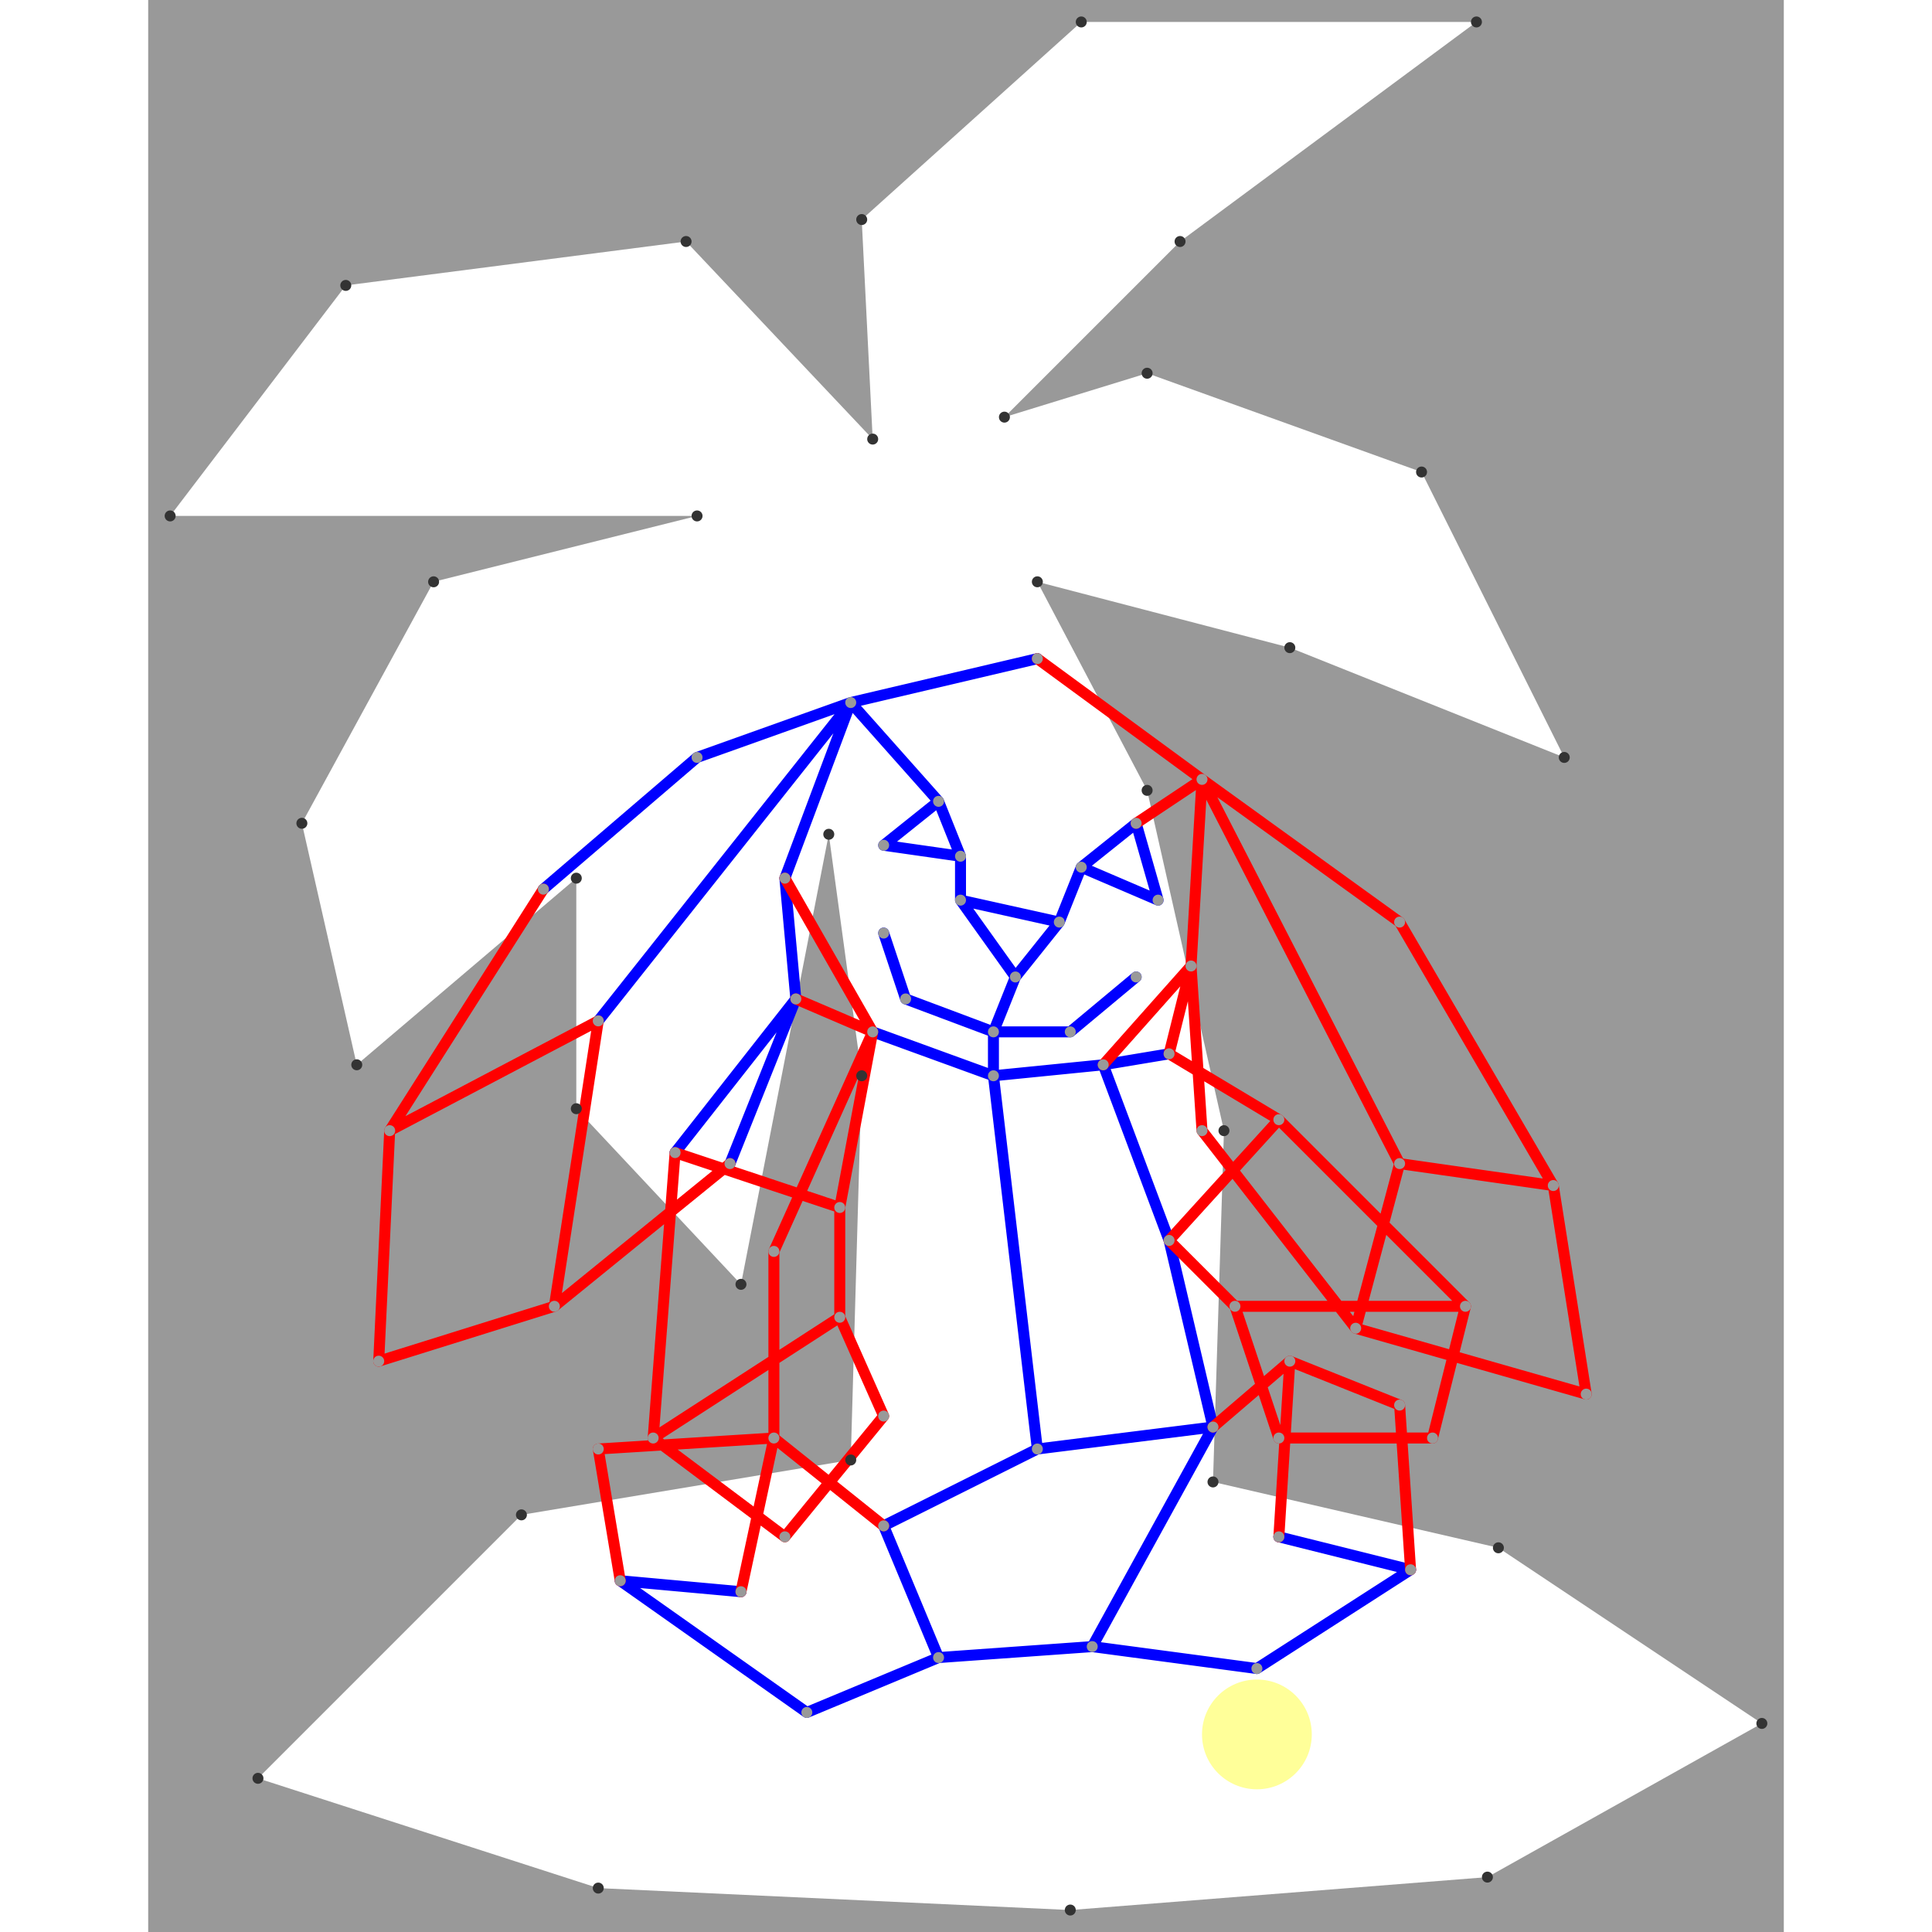
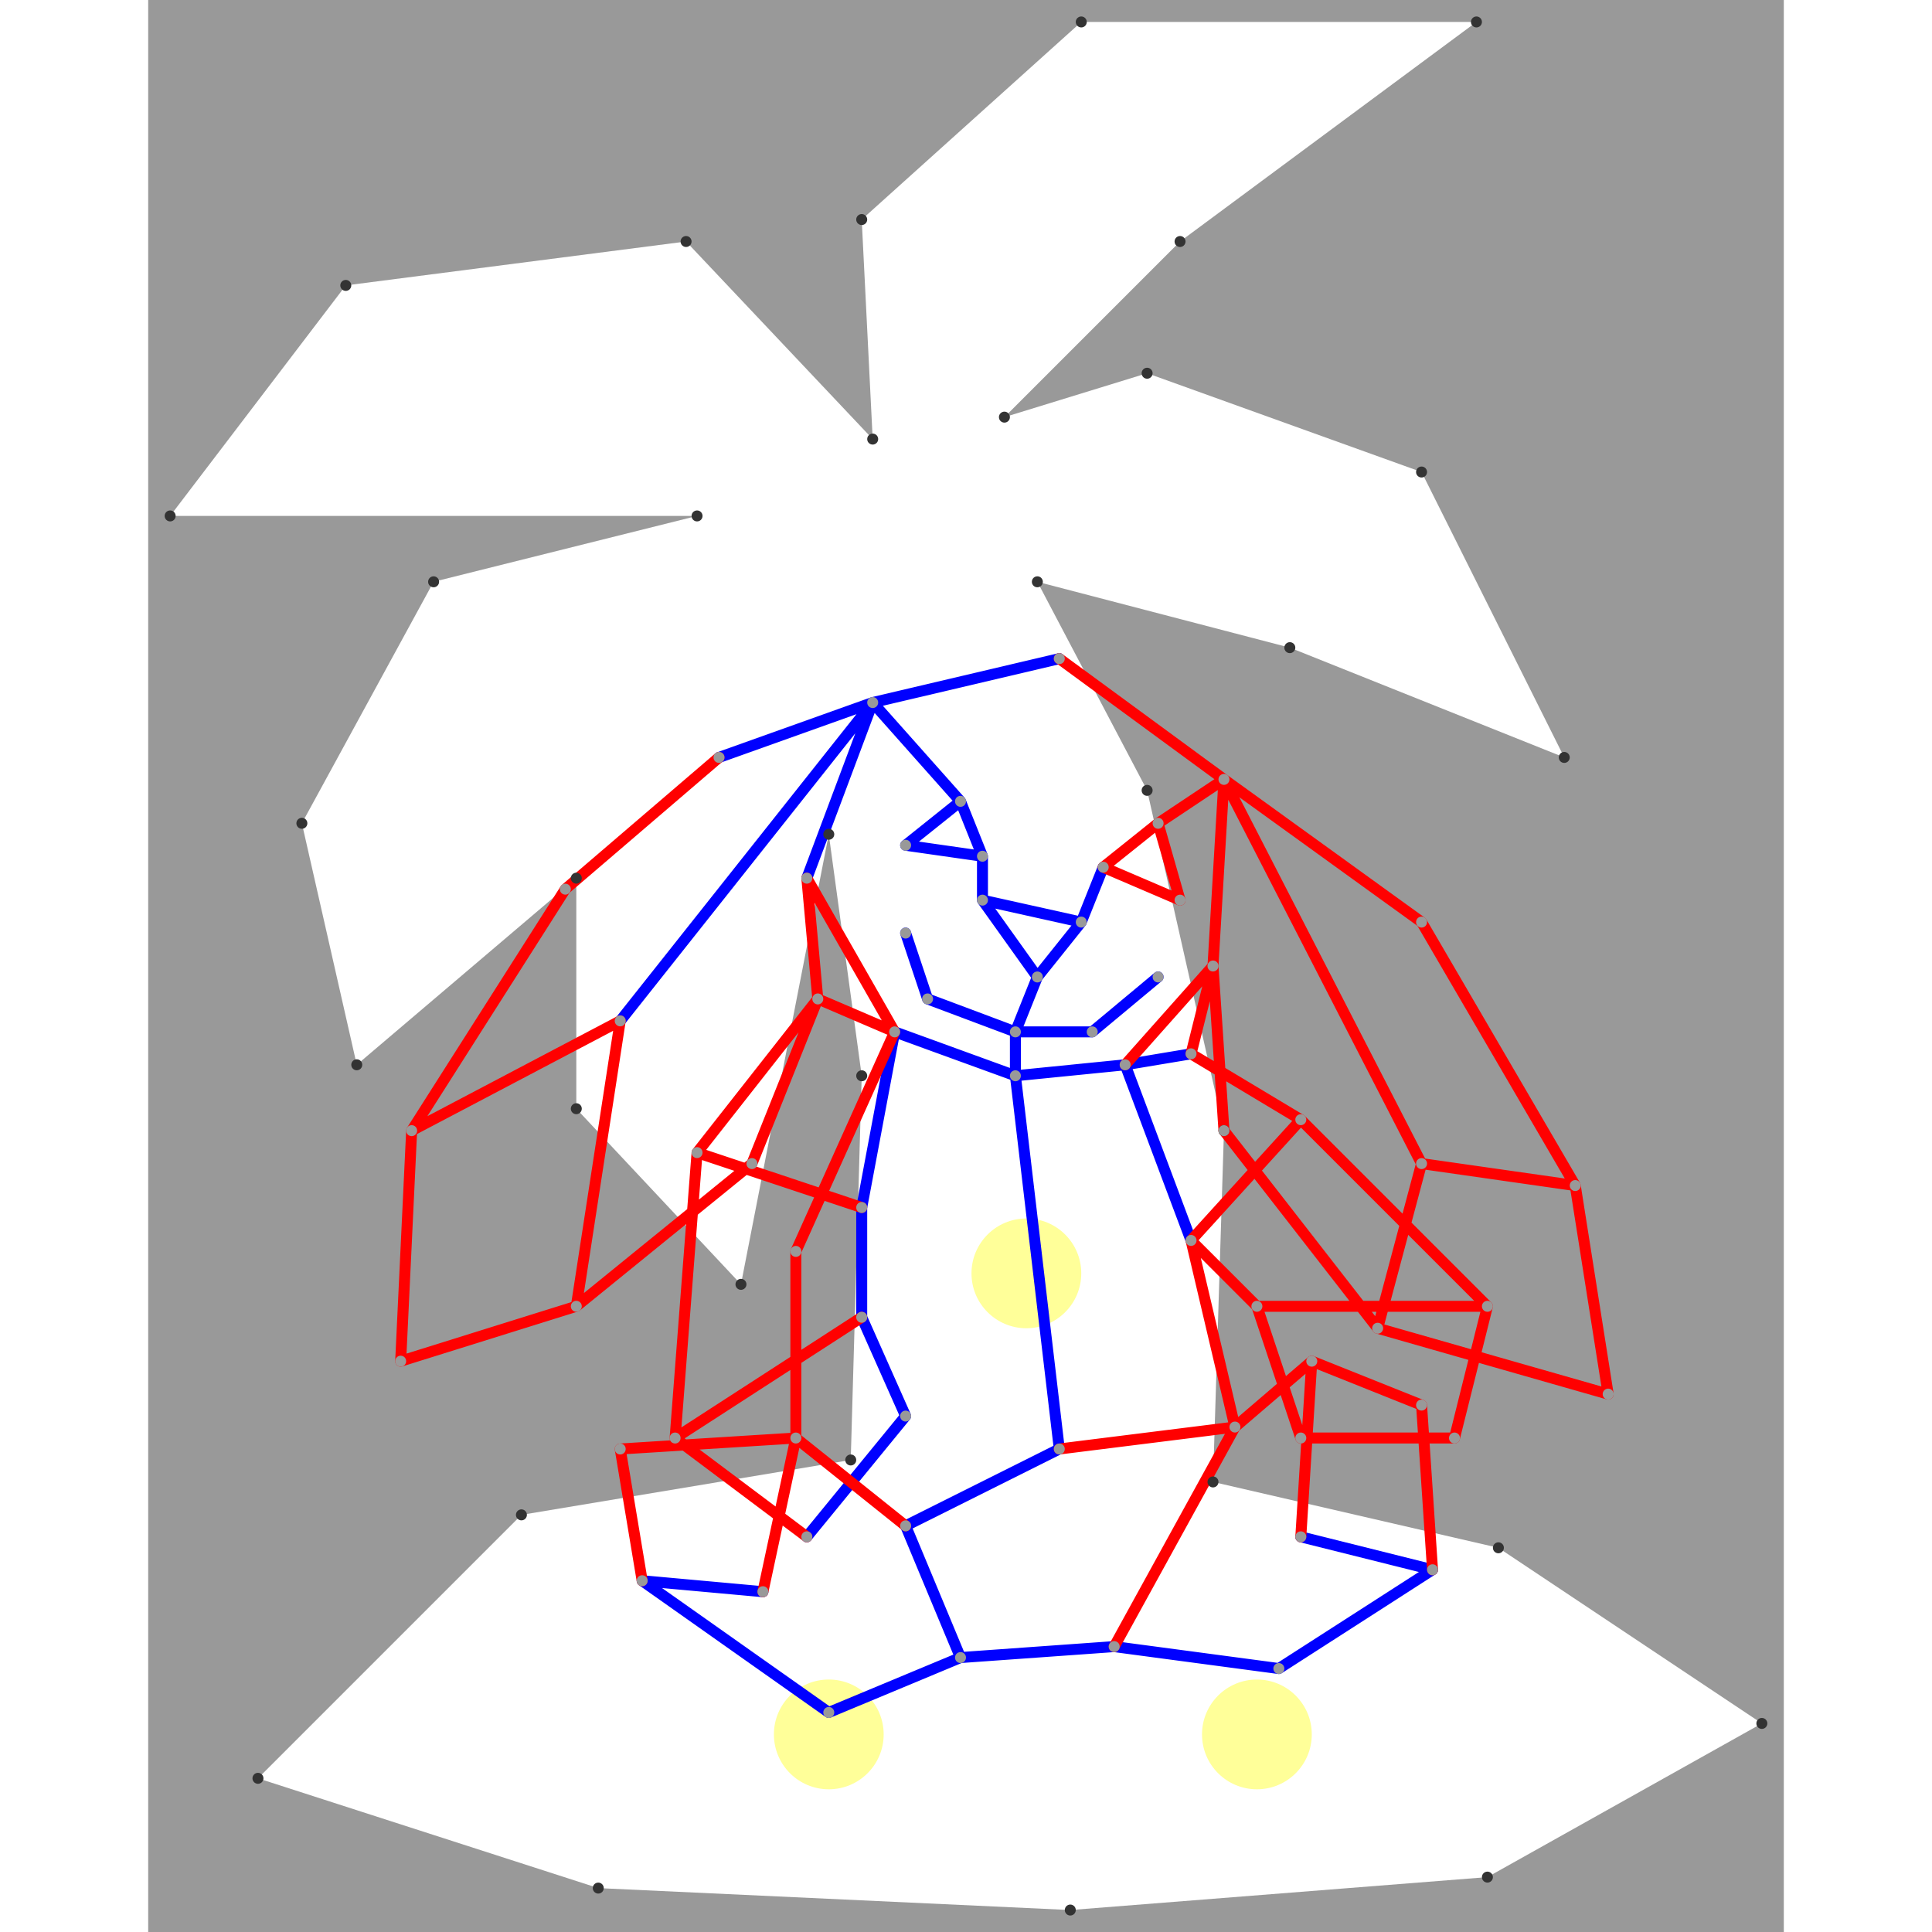
<svg xmlns="http://www.w3.org/2000/svg" height="500" viewBox="-2 2 149 176" width="500">
  <path class="hole" d="M8 164L39 174L82 176L120 173L145 159L121 143L95 137L96 105L89 74L79 55L102 61L127 71L114 45L89 36L76 40L92 24L119 4L83 4L63 22L64 42L47 24L16 28L0 49L48 49L24 55L12 77L17 99L37 82L37 103L52 119L60 78L63 100L62 135L32 140M-2 2L147 2L147 178L-2 178" style="fill:#00000066;fill-rule:evenodd;" />
-   <circle cx="99" cy="160" r="5" style="fill:#ffff0066;" title="BreakALeg" />
-   <path class="ok" d="M34 83L48 71M39 95L62 66M41 146L52 147M41 146L58 158M46 107L57 93M48 71L62 66M51 108L57 93M56 82L57 93M56 82L62 66M58 158L70 153M62 66L70 75M62 66L79 62M64 96L75 100M65 79L70 75M65 79L72 80M65 87L67 93M65 141L70 153M65 141L79 134M67 93L75 96M70 75L72 80M70 153L84 152M72 80L72 84M72 84L77 91M72 84L81 86M75 96L75 100M75 96L77 91M75 96L82 96M75 100L79 134M75 100L85 99M77 91L81 86M79 134L95 132M81 86L83 81M82 96L88 91M83 81L88 77M83 81L90 84M84 152L95 132M84 152L99 154M85 99L91 98M85 99L91 115M88 77L90 84M91 115L95 132M99 154L113 145M101 142L113 145" style="stroke:#0000ff;stroke-linecap:round" />
-   <path class="out" d="M19 126L20 105M19 126L35 121M20 105L34 83M20 105L39 95M35 121L39 95M35 121L51 108M39 134L41 146M39 134L55 133M44 133L46 107M44 133L56 142M44 133L61 122M46 107L61 112M52 147L55 133M55 116L55 133M55 116L64 96M55 133L65 141M56 82L64 96M56 142L65 131M57 93L64 96M61 112L61 122M61 112L64 96M61 122L65 131M79 62L94 73M85 99L93 90M88 77L94 73M91 98L93 90M91 98L101 104M91 115L97 121M91 115L101 104M93 90L94 73M93 90L94 105M94 73L112 86M94 73L112 108M94 105L108 123M95 132L102 126M97 121L101 133M97 121L118 121M101 104L118 121M101 133L115 133M101 142L102 126M102 126L112 130M108 123L112 108M108 123L129 129M112 86L126 110M112 108L126 110M112 130L113 145M115 133L118 121M126 110L129 129" style="stroke:#ff0000;stroke-linecap:round" />
+   <circle cx="60" cy="160" fill="#ffff0066" r="5">
+ </circle>
+   <circle cx="99" cy="160" fill="#ffff0066" r="5">
+ </circle>
+   <circle cx="78" cy="118" fill="#ffff0066" r="5">
+ </circle>
+   <path class="ok" d="M41 95L64 66M43 146L54 147M43 146L60 158M50 71L64 66M58 82L64 66M58 142L67 131M60 158L72 153M63 112L63 122M63 112L66 96M63 122L67 131M64 66L72 75M64 66L81 62M66 96L77 100M67 79L72 75M67 79L74 80M67 87L69 93M67 141L72 153M67 141L81 134M69 93L77 96M72 75L74 80M72 153L86 152M74 80L74 84M74 84L79 91M74 84L83 86M77 96L77 100M77 96L79 91M77 96L84 96M77 100L81 134M77 100L87 99M79 91L83 86M83 86L85 81M84 96L90 91M86 152L101 154M87 99L93 98M87 99L93 115M101 154L115 145M103 142L115 145" style="stroke:#0000ff;stroke-linecap:round" />
+   <path class="out" d="M21 126L22 105M21 126L37 121M22 105L36 83M22 105L41 95M36 83L50 71M37 121L41 95M37 121L53 108M41 134L43 146M41 134L57 133M46 133L48 107M46 133L58 142M46 133L63 122M48 107L59 93M48 107L63 112M53 108L59 93M54 147L57 133M57 116L57 133M57 116L66 96M57 133L67 141M58 82L59 93M58 82L66 96M59 93L66 96M81 62L96 73M81 134L97 132M85 81L90 77M85 81L92 84M86 152L97 132M87 99L95 90M90 77L92 84M90 77L96 73M93 98L95 90M93 98L103 104M93 115L97 132M93 115L99 121M93 115L103 104M95 90L96 73M95 90L96 105M96 73L114 86M96 73L114 108M96 105L110 123M97 132L104 126M99 121L103 133M99 121L120 121M103 104L120 121M103 133L117 133M103 142L104 126M104 126L114 130M110 123L114 108M110 123L131 129M114 86L128 110M114 108L128 110M114 130L115 145M117 133L120 121M128 110L131 129" style="stroke:#ff0000;stroke-linecap:round" />
  <g fill="#333333">
-     <circle cx="8" cy="164" r="0.5" tabindex="0">
- </circle>
-     <circle cx="39" cy="174" r="0.5" tabindex="1">
- </circle>
-     <circle cx="82" cy="176" r="0.5" tabindex="2">
- </circle>
-     <circle cx="120" cy="173" r="0.5" tabindex="3">
- </circle>
-     <circle cx="145" cy="159" r="0.5" tabindex="4">
- </circle>
-     <circle cx="121" cy="143" r="0.5" tabindex="5">
- </circle>
-     <circle cx="95" cy="137" r="0.5" tabindex="6">
- </circle>
-     <circle cx="96" cy="105" r="0.5" tabindex="7">
- </circle>
-     <circle cx="89" cy="74" r="0.5" tabindex="8">
- </circle>
-     <circle cx="79" cy="55" r="0.5" tabindex="9">
- </circle>
-     <circle cx="102" cy="61" r="0.5" tabindex="10">
- </circle>
-     <circle cx="127" cy="71" r="0.5" tabindex="11">
- </circle>
-     <circle cx="114" cy="45" r="0.5" tabindex="12">
- </circle>
-     <circle cx="89" cy="36" r="0.5" tabindex="13">
- </circle>
-     <circle cx="76" cy="40" r="0.5" tabindex="14">
- </circle>
-     <circle cx="92" cy="24" r="0.5" tabindex="15">
- </circle>
-     <circle cx="119" cy="4" r="0.5" tabindex="16">
- </circle>
-     <circle cx="83" cy="4" r="0.5" tabindex="17">
- </circle>
-     <circle cx="63" cy="22" r="0.5" tabindex="18">
- </circle>
-     <circle cx="64" cy="42" r="0.5" tabindex="19">
- </circle>
-     <circle cx="47" cy="24" r="0.5" tabindex="20">
- </circle>
-     <circle cx="16" cy="28" r="0.5" tabindex="21">
- </circle>
-     <circle cx="0" cy="49" r="0.5" tabindex="22">
- </circle>
-     <circle cx="48" cy="49" r="0.5" tabindex="23">
- </circle>
-     <circle cx="24" cy="55" r="0.5" tabindex="24">
- </circle>
-     <circle cx="12" cy="77" r="0.5" tabindex="25">
- </circle>
-     <circle cx="17" cy="99" r="0.5" tabindex="26">
- </circle>
-     <circle cx="37" cy="82" r="0.5" tabindex="27">
- </circle>
-     <circle cx="37" cy="103" r="0.5" tabindex="28">
- </circle>
-     <circle cx="52" cy="119" r="0.5" tabindex="29">
- </circle>
-     <circle cx="60" cy="78" r="0.5" tabindex="30">
- </circle>
-     <circle cx="63" cy="100" r="0.5" tabindex="31">
- </circle>
-     <circle cx="62" cy="135" r="0.5" tabindex="32">
- </circle>
-     <circle cx="32" cy="140" r="0.5" tabindex="33">
+     <circle cx="8" cy="164" r="0.5">
+ </circle>
+     <circle cx="39" cy="174" r="0.5">
+ </circle>
+     <circle cx="82" cy="176" r="0.5">
+ </circle>
+     <circle cx="120" cy="173" r="0.5">
+ </circle>
+     <circle cx="145" cy="159" r="0.5">
+ </circle>
+     <circle cx="121" cy="143" r="0.5">
+ </circle>
+     <circle cx="95" cy="137" r="0.5">
+ </circle>
+     <circle cx="96" cy="105" r="0.5">
+ </circle>
+     <circle cx="89" cy="74" r="0.5">
+ </circle>
+     <circle cx="79" cy="55" r="0.5">
+ </circle>
+     <circle cx="102" cy="61" r="0.5">
+ </circle>
+     <circle cx="127" cy="71" r="0.5">
+ </circle>
+     <circle cx="114" cy="45" r="0.5">
+ </circle>
+     <circle cx="89" cy="36" r="0.5">
+ </circle>
+     <circle cx="76" cy="40" r="0.5">
+ </circle>
+     <circle cx="92" cy="24" r="0.5">
+ </circle>
+     <circle cx="119" cy="4" r="0.5">
+ </circle>
+     <circle cx="83" cy="4" r="0.5">
+ </circle>
+     <circle cx="63" cy="22" r="0.5">
+ </circle>
+     <circle cx="64" cy="42" r="0.5">
+ </circle>
+     <circle cx="47" cy="24" r="0.5">
+ </circle>
+     <circle cx="16" cy="28" r="0.5">
+ </circle>
+     <circle cx="0" cy="49" r="0.5">
+ </circle>
+     <circle cx="48" cy="49" r="0.5">
+ </circle>
+     <circle cx="24" cy="55" r="0.5">
+ </circle>
+     <circle cx="12" cy="77" r="0.5">
+ </circle>
+     <circle cx="17" cy="99" r="0.5">
+ </circle>
+     <circle cx="37" cy="82" r="0.5">
+ </circle>
+     <circle cx="37" cy="103" r="0.5">
+ </circle>
+     <circle cx="52" cy="119" r="0.5">
+ </circle>
+     <circle cx="60" cy="78" r="0.5">
+ </circle>
+     <circle cx="63" cy="100" r="0.5">
+ </circle>
+     <circle cx="62" cy="135" r="0.5">
+ </circle>
+     <circle cx="32" cy="140" r="0.5">
</circle>
  </g>
  <g fill="#999999">
-     <circle cx="19" cy="126" r="0.5" tabindex="34">
- </circle>
-     <circle cx="20" cy="105" r="0.5" tabindex="35">
- </circle>
-     <circle cx="34" cy="83" r="0.5" tabindex="36">
- </circle>
-     <circle cx="35" cy="121" r="0.5" tabindex="37">
- </circle>
-     <circle cx="39" cy="95" r="0.5" tabindex="38">
- </circle>
-     <circle cx="39" cy="134" r="0.5" tabindex="39">
- </circle>
-     <circle cx="41" cy="146" r="0.5" tabindex="40">
- </circle>
-     <circle cx="44" cy="133" r="0.5" tabindex="41">
- </circle>
-     <circle cx="46" cy="107" r="0.5" tabindex="42">
- </circle>
-     <circle cx="48" cy="71" r="0.5" tabindex="43">
- </circle>
-     <circle cx="51" cy="108" r="0.5" tabindex="44">
- </circle>
-     <circle cx="52" cy="147" r="0.5" tabindex="45">
- </circle>
-     <circle cx="55" cy="116" r="0.5" tabindex="46">
- </circle>
-     <circle cx="55" cy="133" r="0.5" tabindex="47">
- </circle>
-     <circle cx="56" cy="82" r="0.5" tabindex="48">
- </circle>
-     <circle cx="56" cy="142" r="0.5" tabindex="49">
- </circle>
-     <circle cx="57" cy="93" r="0.5" tabindex="50">
- </circle>
-     <circle cx="58" cy="158" r="0.5" tabindex="51">
- </circle>
-     <circle cx="61" cy="112" r="0.5" tabindex="52">
- </circle>
-     <circle cx="61" cy="122" r="0.5" tabindex="53">
- </circle>
-     <circle cx="62" cy="66" r="0.5" tabindex="54">
- </circle>
-     <circle cx="64" cy="96" r="0.5" tabindex="55">
- </circle>
-     <circle cx="65" cy="79" r="0.5" tabindex="56">
- </circle>
-     <circle cx="65" cy="87" r="0.5" tabindex="57">
- </circle>
-     <circle cx="65" cy="131" r="0.5" tabindex="58">
- </circle>
-     <circle cx="65" cy="141" r="0.5" tabindex="59">
- </circle>
-     <circle cx="67" cy="93" r="0.5" tabindex="60">
- </circle>
-     <circle cx="70" cy="75" r="0.5" tabindex="61">
- </circle>
-     <circle cx="70" cy="153" r="0.5" tabindex="62">
- </circle>
-     <circle cx="72" cy="80" r="0.5" tabindex="63">
- </circle>
-     <circle cx="72" cy="84" r="0.5" tabindex="64">
- </circle>
-     <circle cx="75" cy="96" r="0.5" tabindex="65">
- </circle>
-     <circle cx="75" cy="100" r="0.5" tabindex="66">
- </circle>
-     <circle cx="77" cy="91" r="0.5" tabindex="67">
- </circle>
-     <circle cx="79" cy="62" r="0.5" tabindex="68">
- </circle>
-     <circle cx="79" cy="134" r="0.5" tabindex="69">
- </circle>
-     <circle cx="81" cy="86" r="0.5" tabindex="70">
- </circle>
-     <circle cx="82" cy="96" r="0.5" tabindex="71">
- </circle>
-     <circle cx="83" cy="81" r="0.5" tabindex="72">
- </circle>
-     <circle cx="84" cy="152" r="0.5" tabindex="73">
- </circle>
-     <circle cx="85" cy="99" r="0.5" tabindex="74">
- </circle>
-     <circle cx="88" cy="77" r="0.5" tabindex="75">
- </circle>
-     <circle cx="88" cy="91" r="0.5" tabindex="76">
- </circle>
-     <circle cx="90" cy="84" r="0.5" tabindex="77">
- </circle>
-     <circle cx="91" cy="98" r="0.5" tabindex="78">
- </circle>
-     <circle cx="91" cy="115" r="0.5" tabindex="79">
- </circle>
-     <circle cx="93" cy="90" r="0.5" tabindex="80">
- </circle>
-     <circle cx="94" cy="73" r="0.5" tabindex="81">
- </circle>
-     <circle cx="94" cy="105" r="0.5" tabindex="82">
- </circle>
-     <circle cx="95" cy="132" r="0.5" tabindex="83">
- </circle>
-     <circle cx="97" cy="121" r="0.5" tabindex="84">
- </circle>
-     <circle cx="99" cy="154" r="0.5" tabindex="85">
- </circle>
-     <circle cx="101" cy="104" r="0.5" tabindex="86">
- </circle>
-     <circle cx="101" cy="133" r="0.5" tabindex="87">
- </circle>
-     <circle cx="101" cy="142" r="0.5" tabindex="88">
- </circle>
-     <circle cx="102" cy="126" r="0.5" tabindex="89">
- </circle>
-     <circle cx="108" cy="123" r="0.5" tabindex="90">
- </circle>
-     <circle cx="112" cy="86" r="0.5" tabindex="91">
- </circle>
-     <circle cx="112" cy="108" r="0.5" tabindex="92">
- </circle>
-     <circle cx="112" cy="130" r="0.5" tabindex="93">
- </circle>
-     <circle cx="113" cy="145" r="0.5" tabindex="94">
- </circle>
-     <circle cx="115" cy="133" r="0.5" tabindex="95">
- </circle>
-     <circle cx="118" cy="121" r="0.5" tabindex="96">
- </circle>
-     <circle cx="126" cy="110" r="0.5" tabindex="97">
- </circle>
-     <circle cx="129" cy="129" r="0.5" tabindex="98">
+     <circle cx="21" cy="126" i="0" r="0.5" tabindex="0">
+ </circle>
+     <circle cx="22" cy="105" i="1" r="0.5" tabindex="1">
+ </circle>
+     <circle cx="36" cy="83" i="2" r="0.5" tabindex="2">
+ </circle>
+     <circle cx="37" cy="121" i="3" r="0.5" tabindex="3">
+ </circle>
+     <circle cx="41" cy="95" i="4" r="0.5" tabindex="4">
+ </circle>
+     <circle cx="41" cy="134" i="5" r="0.5" tabindex="5">
+ </circle>
+     <circle cx="43" cy="146" i="6" r="0.5" tabindex="6">
+ </circle>
+     <circle cx="46" cy="133" i="7" r="0.5" tabindex="7">
+ </circle>
+     <circle cx="48" cy="107" i="8" r="0.5" tabindex="8">
+ </circle>
+     <circle cx="50" cy="71" i="9" r="0.5" tabindex="9">
+ </circle>
+     <circle cx="53" cy="108" i="10" r="0.5" tabindex="10">
+ </circle>
+     <circle cx="54" cy="147" i="11" r="0.5" tabindex="11">
+ </circle>
+     <circle cx="57" cy="116" i="12" r="0.5" tabindex="12">
+ </circle>
+     <circle cx="57" cy="133" i="13" r="0.5" tabindex="13">
+ </circle>
+     <circle cx="58" cy="82" i="14" r="0.5" tabindex="14">
+ </circle>
+     <circle cx="58" cy="142" i="15" r="0.5" tabindex="15">
+ </circle>
+     <circle cx="59" cy="93" i="16" r="0.5" tabindex="16">
+ </circle>
+     <circle cx="60" cy="158" i="17" r="0.5" tabindex="17">
+ </circle>
+     <circle cx="63" cy="112" i="18" r="0.5" tabindex="18">
+ </circle>
+     <circle cx="63" cy="122" i="19" r="0.5" tabindex="19">
+ </circle>
+     <circle cx="64" cy="66" i="20" r="0.5" tabindex="20">
+ </circle>
+     <circle cx="66" cy="96" i="21" r="0.5" tabindex="21">
+ </circle>
+     <circle cx="67" cy="79" i="22" r="0.5" tabindex="22">
+ </circle>
+     <circle cx="67" cy="87" i="23" r="0.5" tabindex="23">
+ </circle>
+     <circle cx="67" cy="131" i="24" r="0.5" tabindex="24">
+ </circle>
+     <circle cx="67" cy="141" i="25" r="0.5" tabindex="25">
+ </circle>
+     <circle cx="69" cy="93" i="26" r="0.5" tabindex="26">
+ </circle>
+     <circle cx="72" cy="75" i="27" r="0.5" tabindex="27">
+ </circle>
+     <circle cx="72" cy="153" i="28" r="0.5" tabindex="28">
+ </circle>
+     <circle cx="74" cy="80" i="29" r="0.5" tabindex="29">
+ </circle>
+     <circle cx="74" cy="84" i="30" r="0.5" tabindex="30">
+ </circle>
+     <circle cx="77" cy="96" i="31" r="0.5" tabindex="31">
+ </circle>
+     <circle cx="77" cy="100" i="32" r="0.5" tabindex="32">
+ </circle>
+     <circle cx="79" cy="91" i="33" r="0.5" tabindex="33">
+ </circle>
+     <circle cx="81" cy="62" i="34" r="0.5" tabindex="34">
+ </circle>
+     <circle cx="81" cy="134" i="35" r="0.5" tabindex="35">
+ </circle>
+     <circle cx="83" cy="86" i="36" r="0.5" tabindex="36">
+ </circle>
+     <circle cx="84" cy="96" i="37" r="0.5" tabindex="37">
+ </circle>
+     <circle cx="85" cy="81" i="38" r="0.5" tabindex="38">
+ </circle>
+     <circle cx="86" cy="152" i="39" r="0.5" tabindex="39">
+ </circle>
+     <circle cx="87" cy="99" i="40" r="0.5" tabindex="40">
+ </circle>
+     <circle cx="90" cy="77" i="41" r="0.5" tabindex="41">
+ </circle>
+     <circle cx="90" cy="91" i="42" r="0.5" tabindex="42">
+ </circle>
+     <circle cx="92" cy="84" i="43" r="0.5" tabindex="43">
+ </circle>
+     <circle cx="93" cy="98" i="44" r="0.5" tabindex="44">
+ </circle>
+     <circle cx="93" cy="115" i="45" r="0.5" tabindex="45">
+ </circle>
+     <circle cx="95" cy="90" i="46" r="0.5" tabindex="46">
+ </circle>
+     <circle cx="96" cy="73" i="47" r="0.5" tabindex="47">
+ </circle>
+     <circle cx="96" cy="105" i="48" r="0.5" tabindex="48">
+ </circle>
+     <circle cx="97" cy="132" i="49" r="0.5" tabindex="49">
+ </circle>
+     <circle cx="99" cy="121" i="50" r="0.5" tabindex="50">
+ </circle>
+     <circle cx="101" cy="154" i="51" r="0.5" tabindex="51">
+ </circle>
+     <circle cx="103" cy="104" i="52" r="0.5" tabindex="52">
+ </circle>
+     <circle cx="103" cy="133" i="53" r="0.5" tabindex="53">
+ </circle>
+     <circle cx="103" cy="142" i="54" r="0.5" tabindex="54">
+ </circle>
+     <circle cx="104" cy="126" i="55" r="0.5" tabindex="55">
+ </circle>
+     <circle cx="110" cy="123" i="56" r="0.5" tabindex="56">
+ </circle>
+     <circle cx="114" cy="86" i="57" r="0.5" tabindex="57">
+ </circle>
+     <circle cx="114" cy="108" i="58" r="0.5" tabindex="58">
+ </circle>
+     <circle cx="114" cy="130" i="59" r="0.5" tabindex="59">
+ </circle>
+     <circle cx="115" cy="145" i="60" r="0.5" tabindex="60">
+ </circle>
+     <circle cx="117" cy="133" i="61" r="0.5" tabindex="61">
+ </circle>
+     <circle cx="120" cy="121" i="62" r="0.5" tabindex="62">
+ </circle>
+     <circle cx="128" cy="110" i="63" r="0.5" tabindex="63">
+ </circle>
+     <circle cx="131" cy="129" i="64" r="0.5" tabindex="64">
</circle>
  </g>
</svg>
